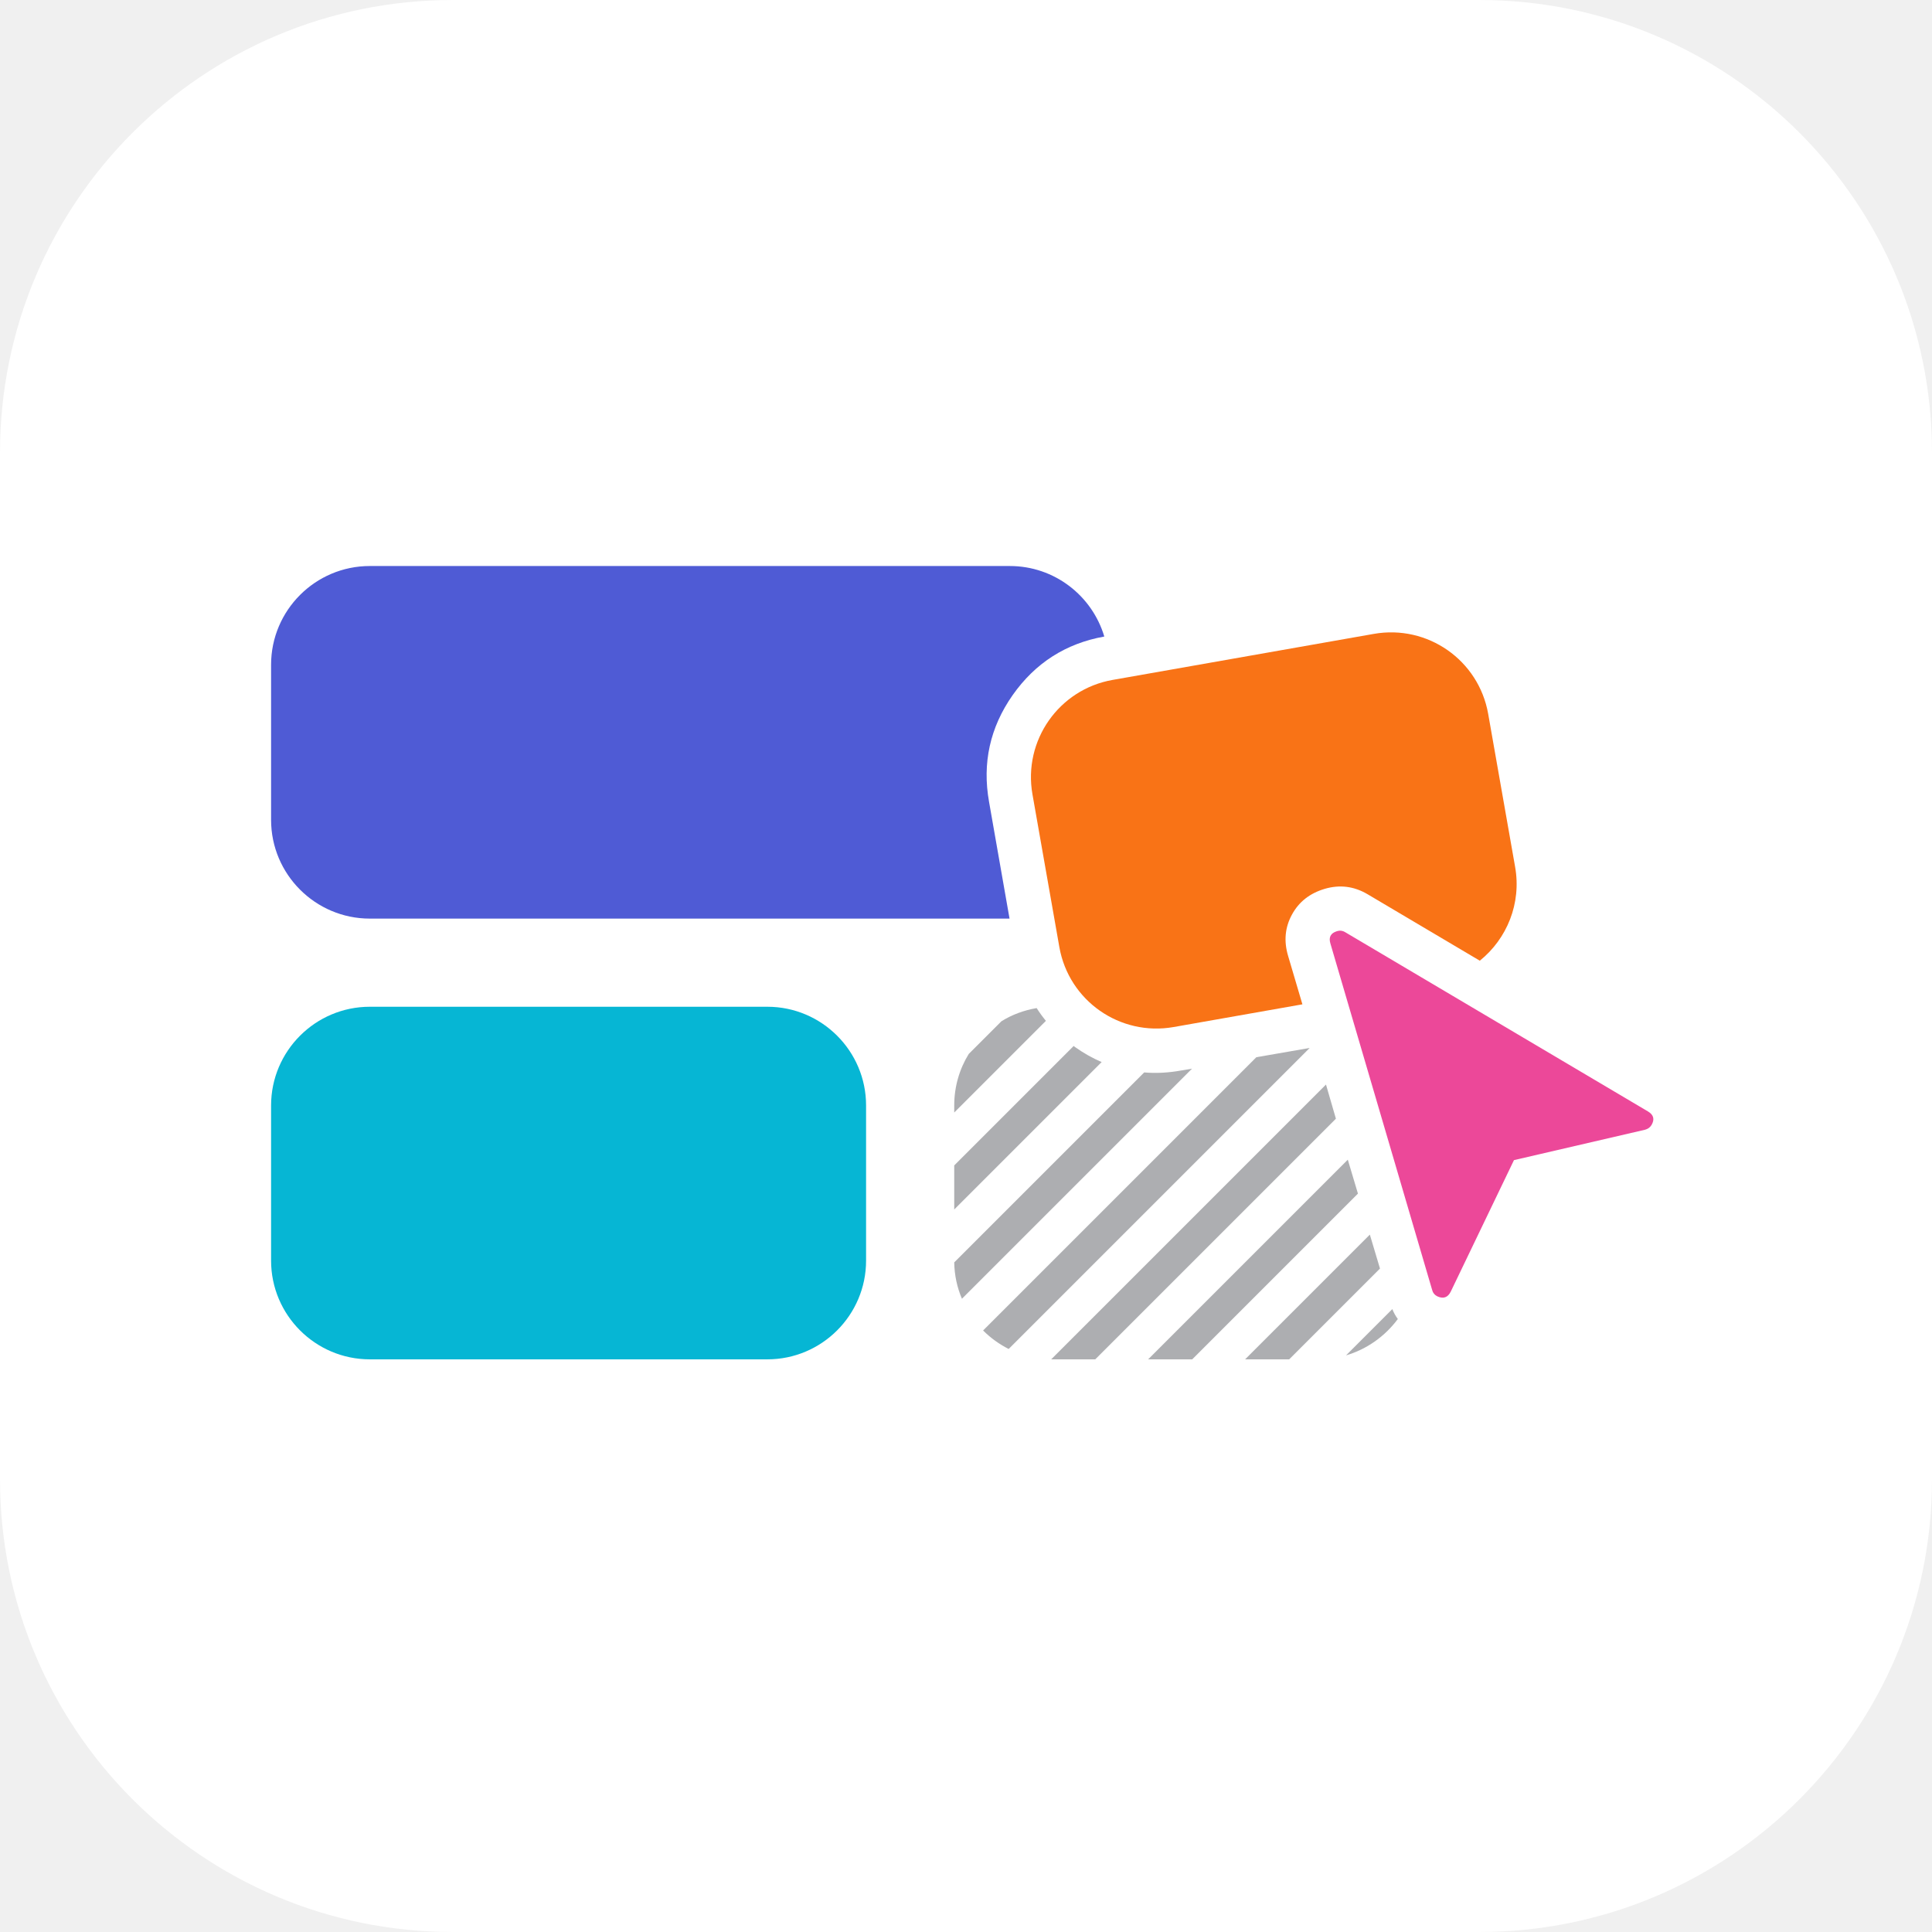
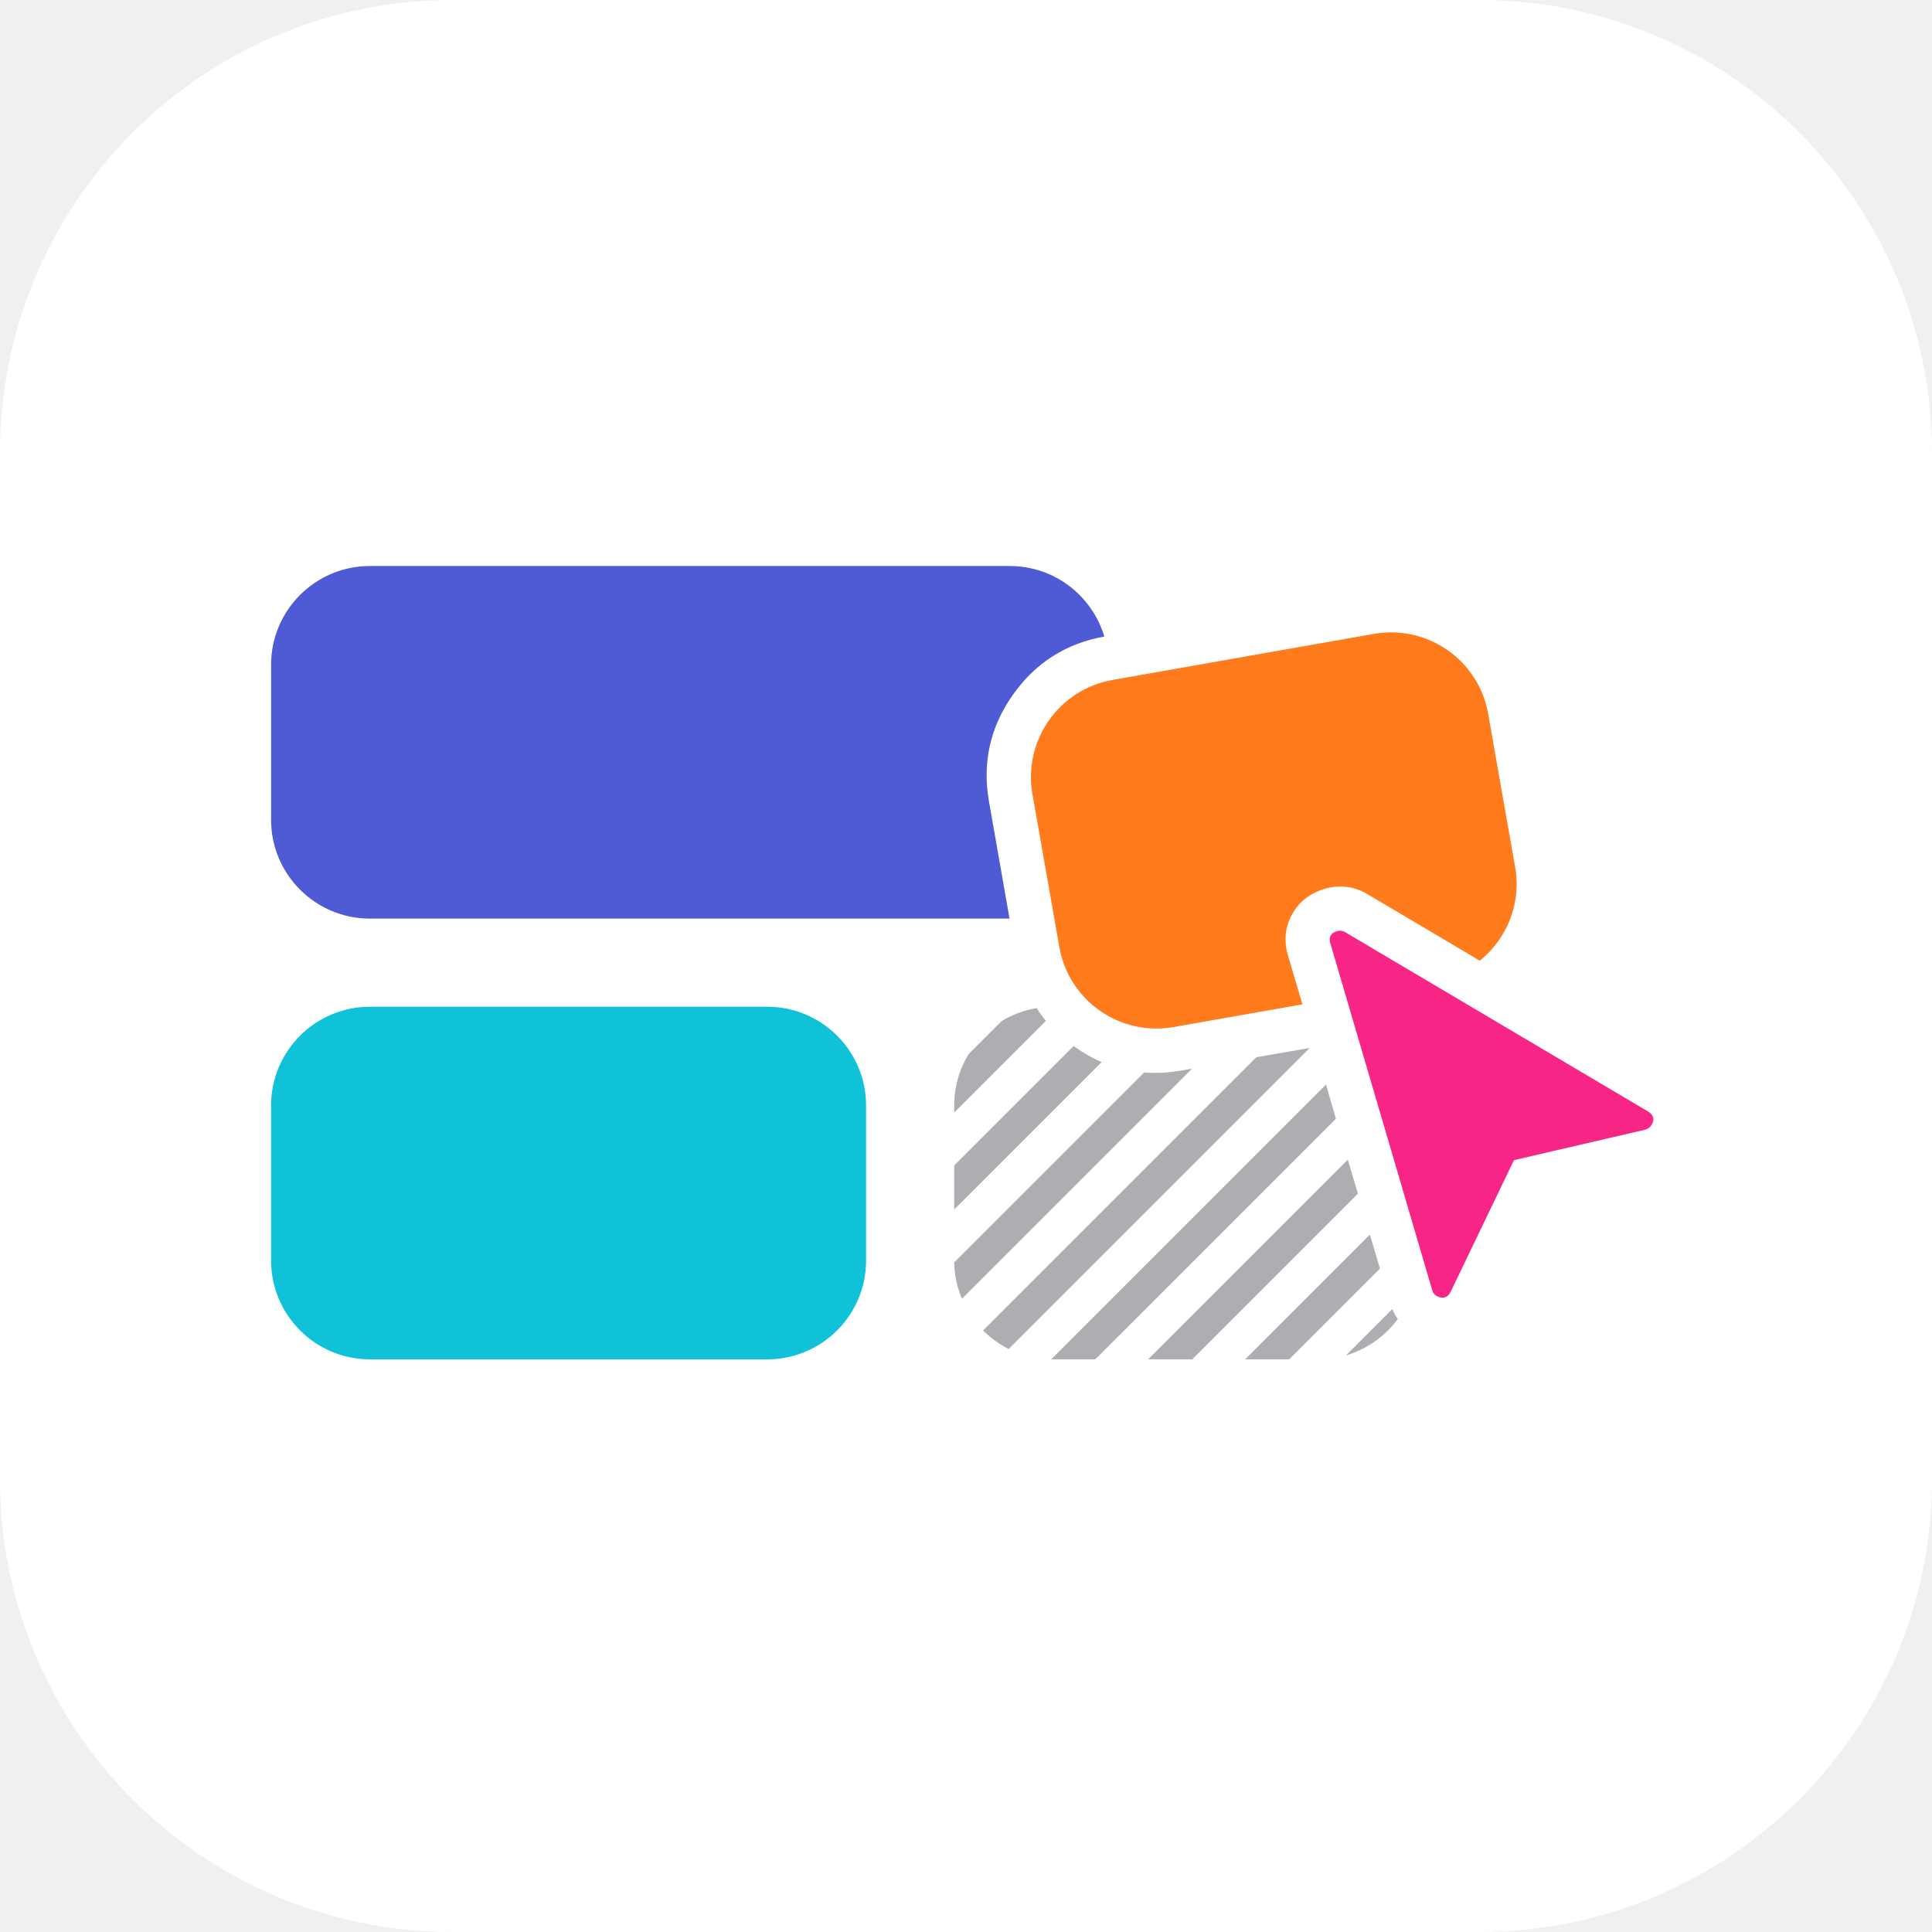
<svg xmlns="http://www.w3.org/2000/svg" viewBox="0 0 64 64" width="256" height="256">
  <rect x="0" y="0" width="64" height="64" rx="15" fill="#ffffff" />
  <g transform="matrix(0.73 0 0 0.73 4.6 8.53)">
    <path d="M10.48 14H39.52C41.55 14 43.26 15.35 43.81 17.2Q41.19 17.67 39.65 19.86Q38.11 22.06 38.58 24.7L39.51 30H10.48C8.01 30 6 27.99 6 25.52V18.48C6 16.01 8.01 14 10.48 14Z" fill="#4f5bd5" />
-     <path d="M10.48 34H28.52C30.99 34 33 36.01 33 38.48V45.52C33 47.99 30.99 50 28.52 50H10.48C8.01 50 6 47.99 6 45.52V38.48C6 36.01 8.01 34 10.48 34Z" fill="#06b6d4" />
+     <path d="M10.48 34H28.52C30.99 34 33 36.01 33 38.48V45.52C33 47.99 30.99 50 28.52 50H10.48C8.01 50 6 47.99 6 45.52V38.48C6 36.01 8.01 34 10.48 34Z" fill="#0fc2d8" />
    <path d="M39.47 49.53C39.04 49.31 38.65 49.03 38.31 48.69L50.71 36.29L53.13 35.87ZM41.48 50C41.45 50 41.43 50 41.4 50L53.87 37.53L54.32 39.08L43.4 50ZM37.35 47.25C37.13 46.74 37.01 46.18 37 45.6L45.62 36.98Q46.44 37.05 47.31 36.89L47.79 36.81ZM45.8 50 54.86 40.94 55.32 42.48 47.8 50ZM37 43.2V41.2L42.42 35.78Q42.44 35.8 42.47 35.82Q43.06 36.24 43.69 36.51ZM50.2 50 55.86 44.34 56.32 45.88 52.2 50ZM40.74 34.06Q40.93 34.36 41.16 34.64L37 38.8V38.48C37 37.62 37.24 36.82 37.66 36.14L39.14 34.66C39.62 34.36 40.16 34.16 40.74 34.06ZM56.88 47.72Q56.98 47.97 57.13 48.17C56.55 48.95 55.73 49.54 54.78 49.82L56.88 47.72Z" fill="#151821" fill-opacity="0.35" />
-     <path d="M44.18 19.17 56.04 17.08C58.48 16.65 60.8 18.27 61.23 20.71L62.45 27.64C62.75 29.31 62.08 30.92 60.85 31.91L55.75 28.89Q54.83 28.35 53.81 28.65Q52.8 28.95 52.33 29.81Q51.85 30.68 52.15 31.69L52.8 33.89L46.96 34.92C44.52 35.35 42.2 33.73 41.77 31.29L40.55 24.36C40.12 21.92 41.75 19.6 44.18 19.17Z" fill="#f97316" />
-     <path d="M54.73 30.61 68.48 38.75Q68.87 38.98 68.64 39.37Q68.54 39.53 68.35 39.58L62.4 40.96L59.53 46.93Q59.33 47.33 58.92 47.14Q58.74 47.05 58.69 46.86L54.07 31.13Q53.94 30.7 54.37 30.57Q54.56 30.51 54.73 30.61Z" fill="#ec4899" />
+     <path d="M44.18 19.17 56.04 17.08C58.48 16.65 60.8 18.27 61.23 20.71L62.45 27.64C62.75 29.31 62.08 30.92 60.85 31.91L55.75 28.89Q54.83 28.35 53.81 28.65Q52.8 28.95 52.33 29.81Q51.85 30.68 52.15 31.69L52.8 33.89L46.96 34.92C44.52 35.35 42.2 33.73 41.77 31.29L40.55 24.36C40.12 21.92 41.75 19.6 44.18 19.17Z" fill="#ff7b1c" />
+     <path d="M54.73 30.61 68.48 38.75Q68.87 38.98 68.64 39.37Q68.54 39.53 68.35 39.58L62.4 40.96L59.53 46.93Q59.33 47.33 58.92 47.14Q58.74 47.05 58.69 46.86L54.07 31.13Q53.94 30.7 54.37 30.57Q54.56 30.51 54.73 30.61Z" fill="#f72585" />
  </g>
</svg>
